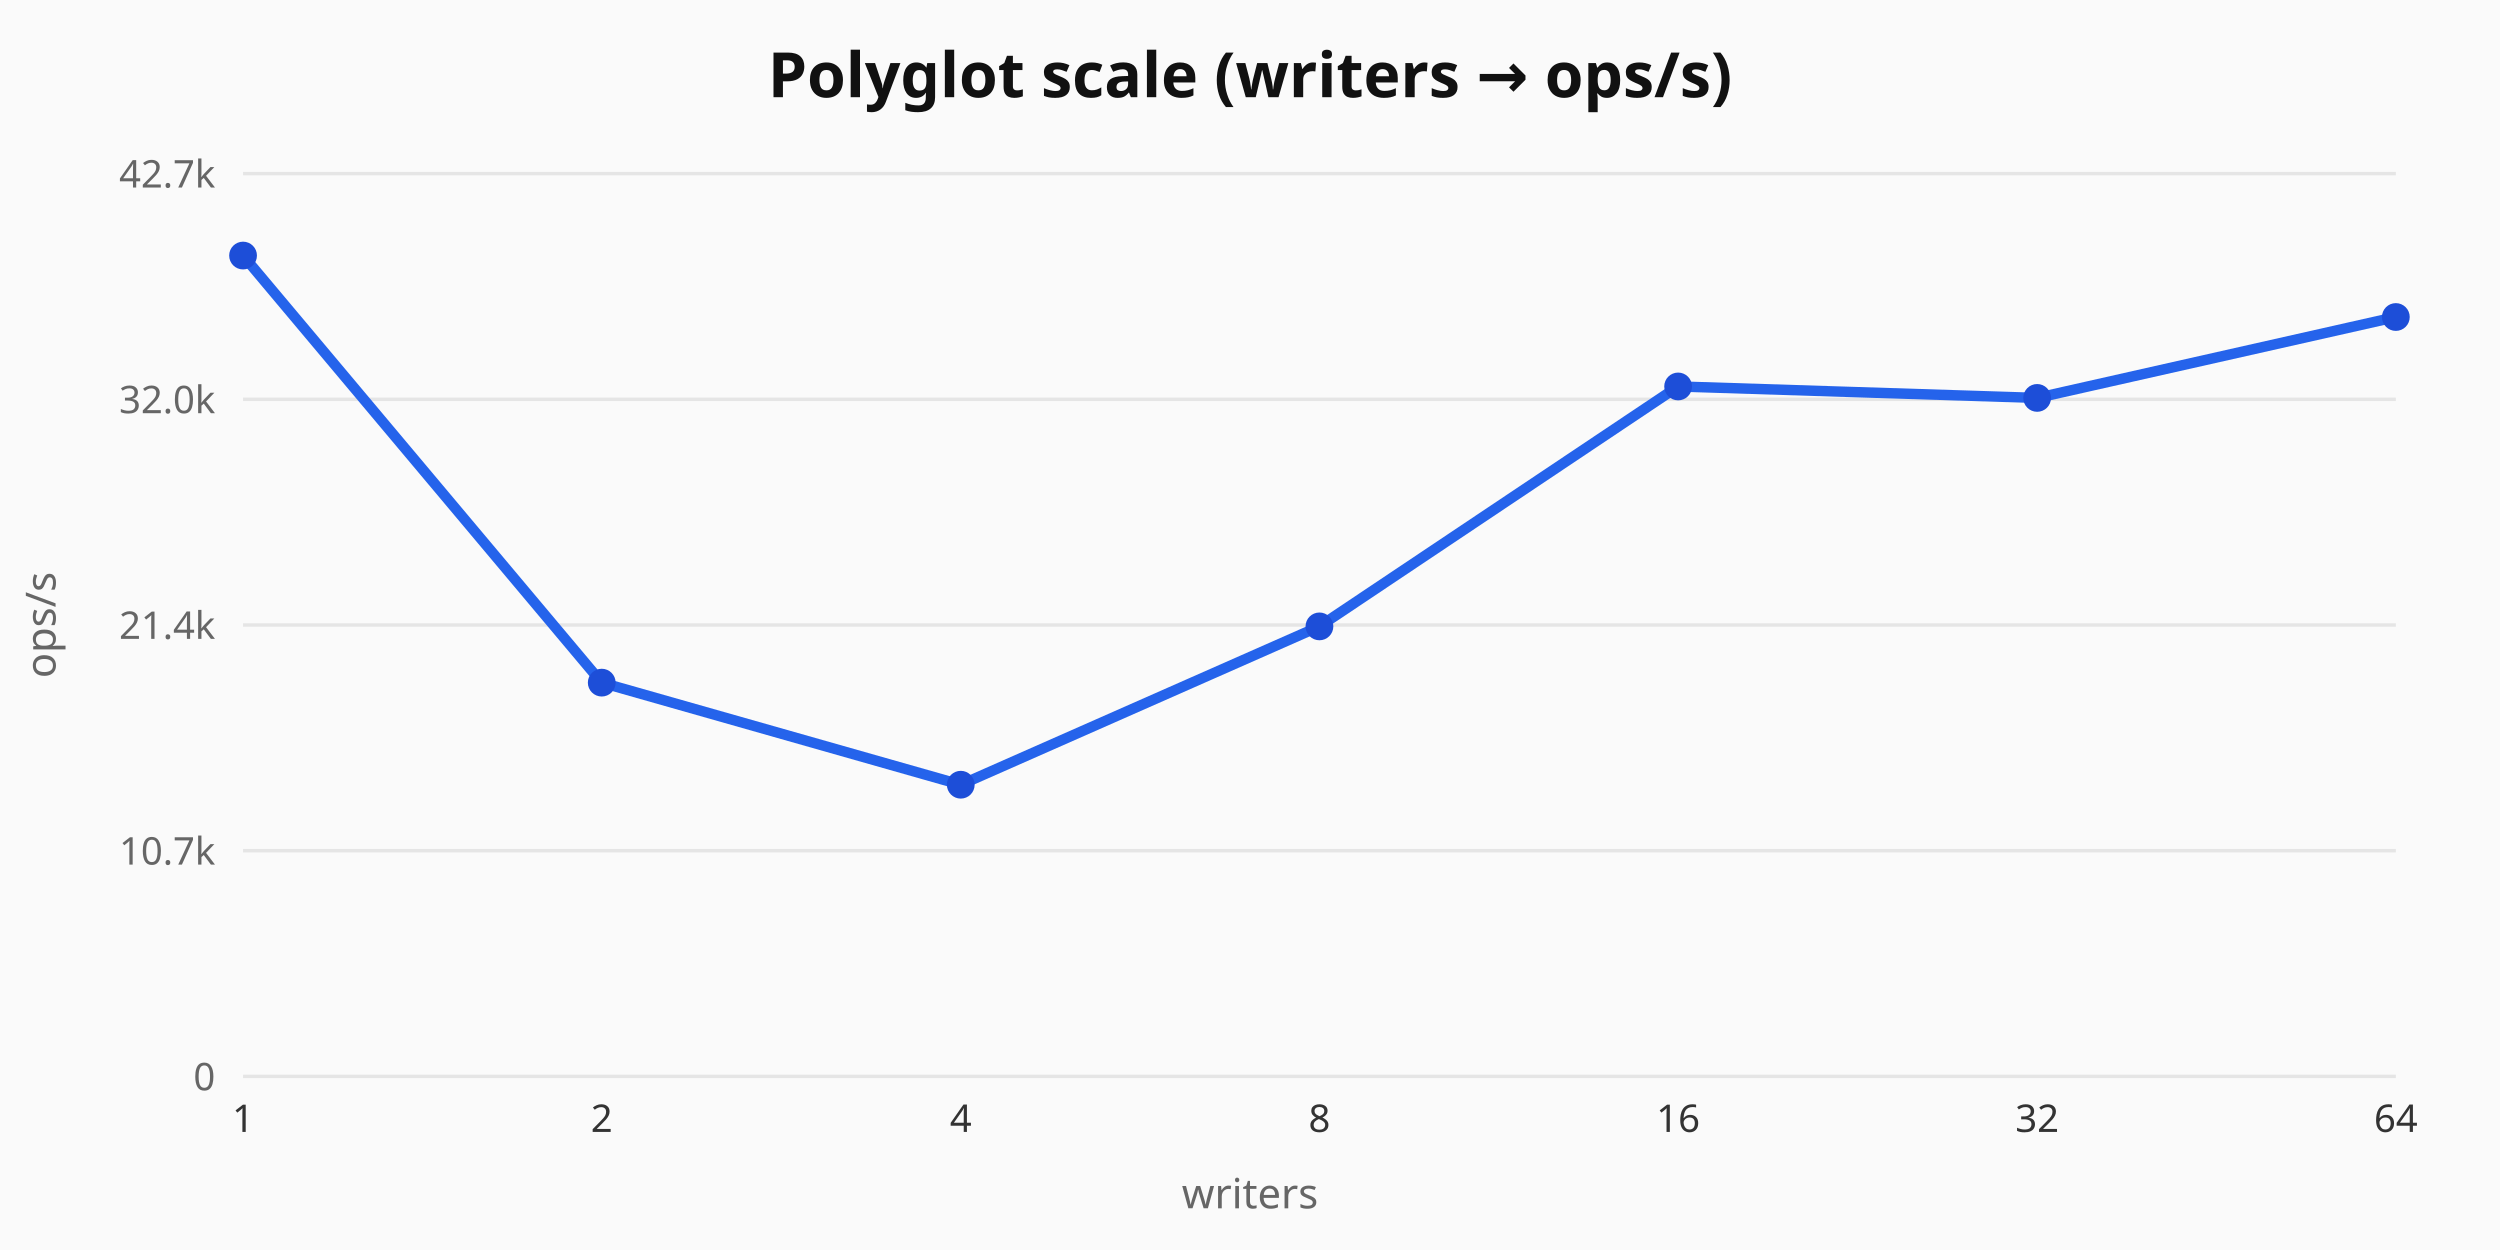
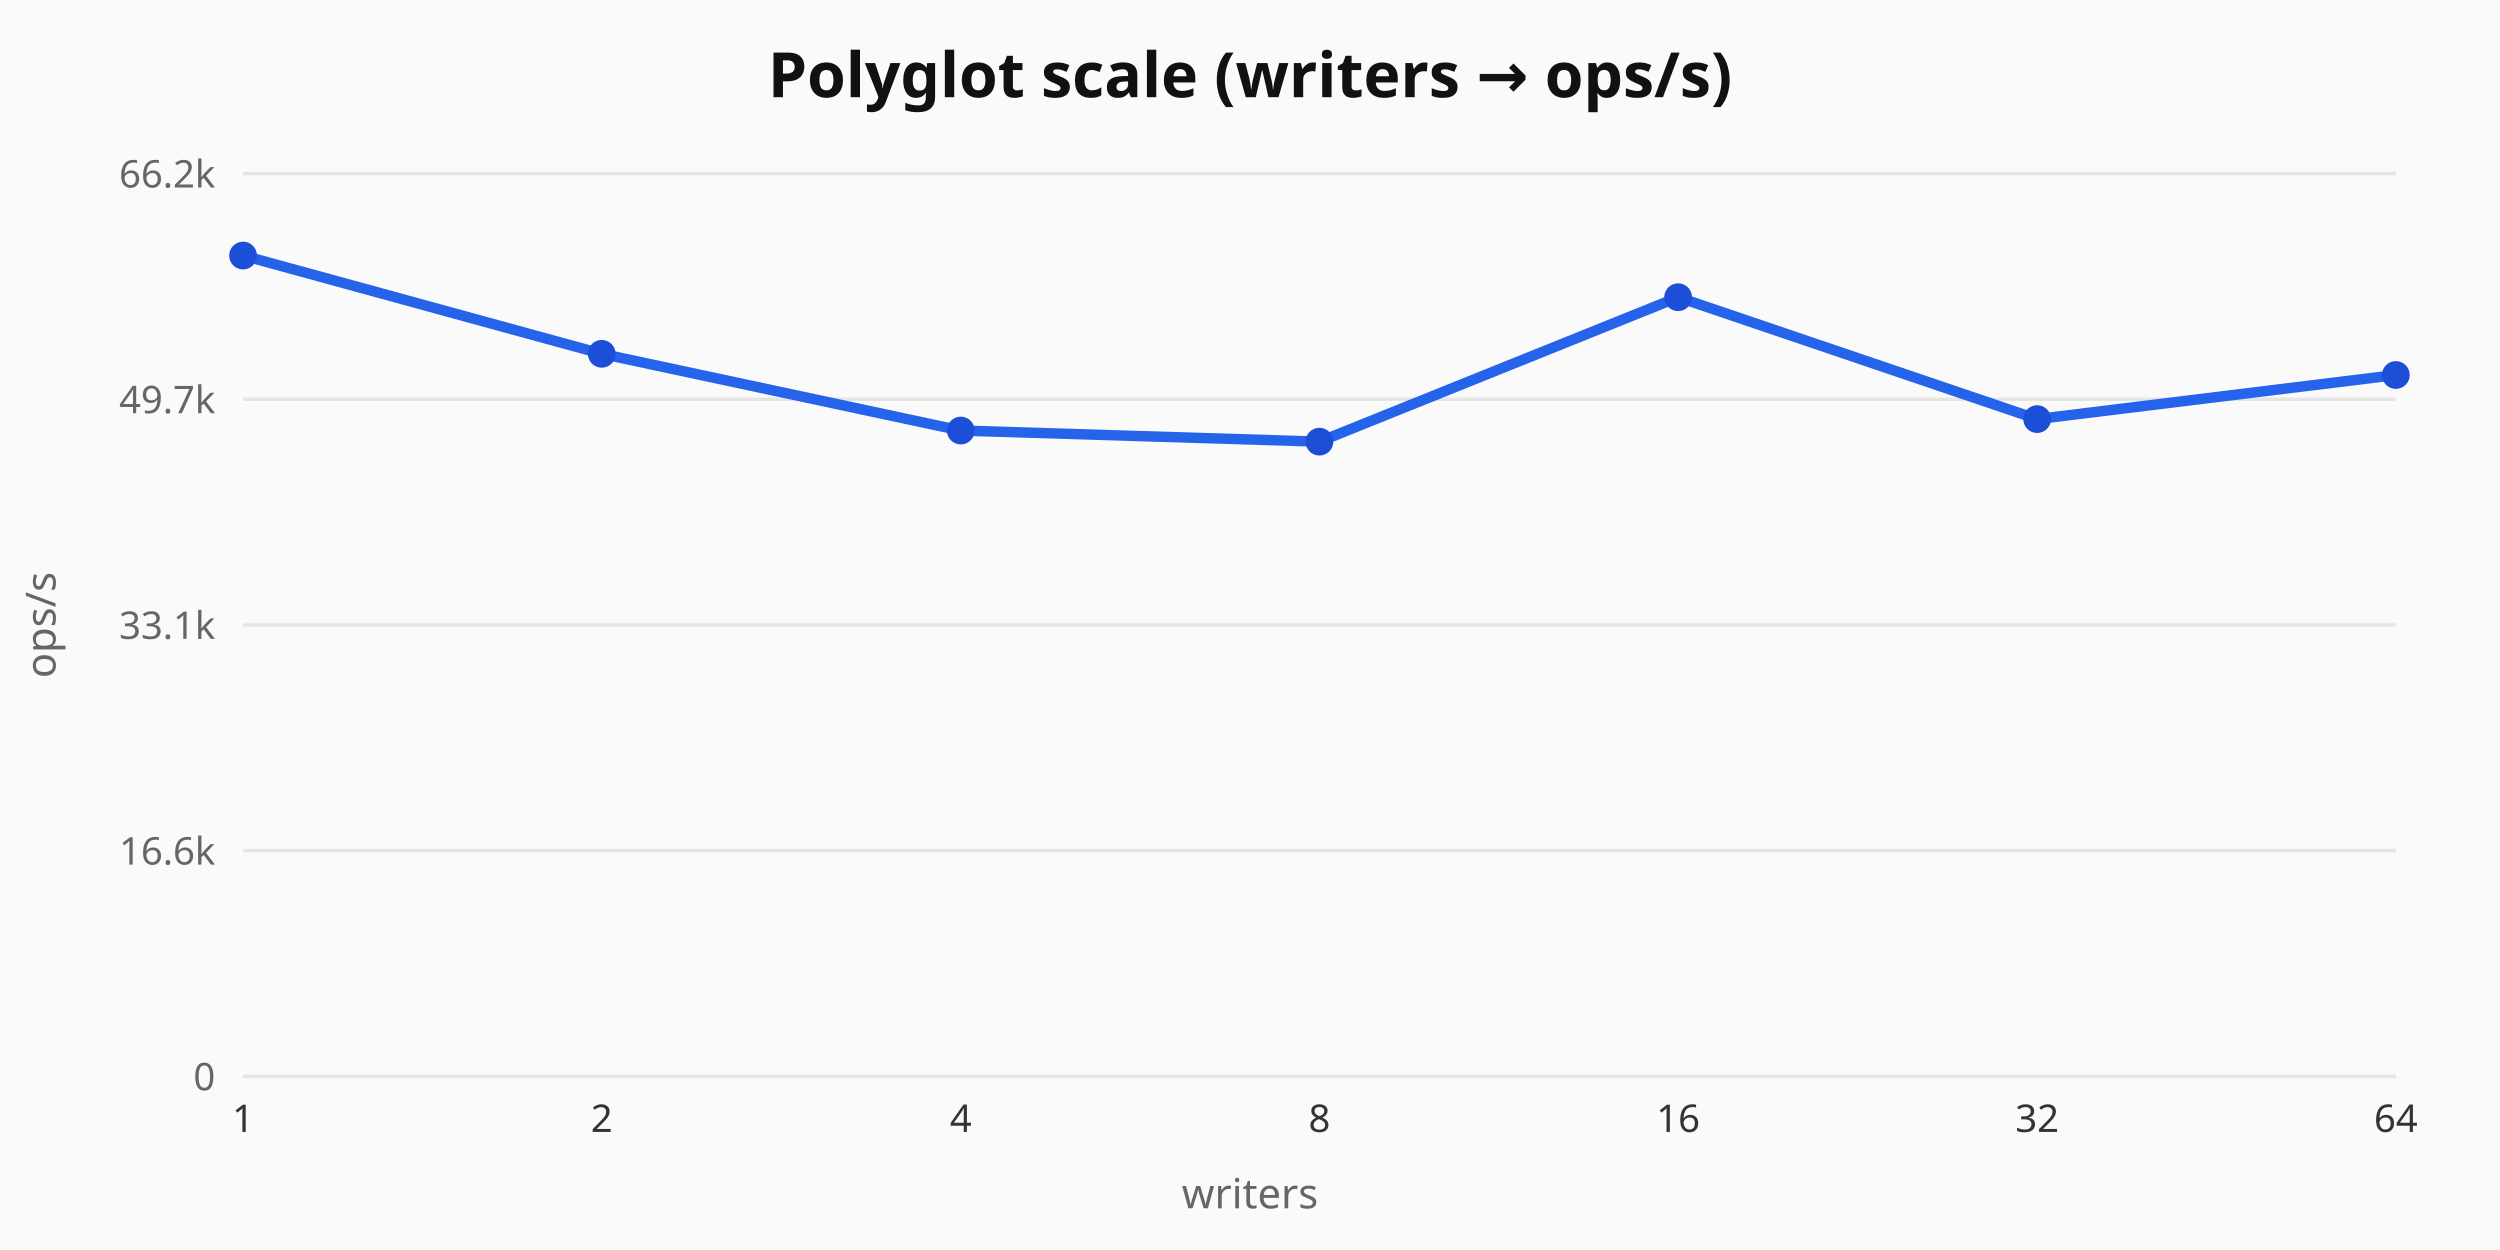
<svg xmlns="http://www.w3.org/2000/svg" width="720" height="360" font-family="Segoe UI, system-ui, sans-serif">
  <rect width="100%" height="100%" fill="#fafafa" />
  <text x="360.0" y="28" text-anchor="middle" font-size="18" font-weight="600" fill="#111">Polyglot scale (writers → ops/s)</text>
  <line x1="70" y1="310.0" x2="690" y2="310.0" stroke="#e5e5e5" stroke-width="1" />
  <text x="62" y="314.0" text-anchor="end" font-size="11" fill="#666">0</text>
  <line x1="70" y1="245.0" x2="690" y2="245.0" stroke="#e5e5e5" stroke-width="1" />
-   <text x="62" y="249.0" text-anchor="end" font-size="11" fill="#666">10.7k</text>
+   <text x="62" y="249.0" text-anchor="end" font-size="11" fill="#666">16.6k</text>
  <line x1="70" y1="180.0" x2="690" y2="180.0" stroke="#e5e5e5" stroke-width="1" />
-   <text x="62" y="184.0" text-anchor="end" font-size="11" fill="#666">21.4k</text>
+   <text x="62" y="184.0" text-anchor="end" font-size="11" fill="#666">33.1k</text>
  <line x1="70" y1="115.0" x2="690" y2="115.0" stroke="#e5e5e5" stroke-width="1" />
-   <text x="62" y="119.0" text-anchor="end" font-size="11" fill="#666">32.0k</text>
+   <text x="62" y="119.0" text-anchor="end" font-size="11" fill="#666">49.7k</text>
  <line x1="70" y1="50.0" x2="690" y2="50.0" stroke="#e5e5e5" stroke-width="1" />
-   <text x="62" y="54.0" text-anchor="end" font-size="11" fill="#666">42.7k</text>
-   <polyline fill="none" stroke="#2563eb" stroke-width="3" points="70.0,73.6 173.3,196.6 276.7,226.0 380.0,180.4 483.3,111.3 586.7,114.6 690.0,91.3" />
+   <text x="62" y="54.0" text-anchor="end" font-size="11" fill="#666">66.2k</text>
+   <polyline fill="none" stroke="#2563eb" stroke-width="3" points="70.0,73.6 173.3,101.9 276.7,124.0 380.0,127.2 483.3,85.6 586.7,120.7 690.0,108.0" />
  <circle cx="70.0" cy="73.6" r="4" fill="#1d4ed8" />
  <text x="70.0" y="326.0" text-anchor="middle" font-size="11" fill="#333">1</text>
-   <circle cx="173.3" cy="196.6" r="4" fill="#1d4ed8" />
+   <circle cx="173.3" cy="101.9" r="4" fill="#1d4ed8" />
  <text x="173.3" y="326.0" text-anchor="middle" font-size="11" fill="#333">2</text>
-   <circle cx="276.7" cy="226.0" r="4" fill="#1d4ed8" />
+   <circle cx="276.7" cy="124.0" r="4" fill="#1d4ed8" />
  <text x="276.7" y="326.0" text-anchor="middle" font-size="11" fill="#333">4</text>
-   <circle cx="380.0" cy="180.4" r="4" fill="#1d4ed8" />
+   <circle cx="380.0" cy="127.2" r="4" fill="#1d4ed8" />
  <text x="380.0" y="326.0" text-anchor="middle" font-size="11" fill="#333">8</text>
-   <circle cx="483.3" cy="111.3" r="4" fill="#1d4ed8" />
+   <circle cx="483.3" cy="85.6" r="4" fill="#1d4ed8" />
  <text x="483.3" y="326.0" text-anchor="middle" font-size="11" fill="#333">16</text>
-   <circle cx="586.7" cy="114.6" r="4" fill="#1d4ed8" />
+   <circle cx="586.7" cy="120.7" r="4" fill="#1d4ed8" />
  <text x="586.7" y="326.0" text-anchor="middle" font-size="11" fill="#333">32</text>
-   <circle cx="690.0" cy="91.3" r="4" fill="#1d4ed8" />
+   <circle cx="690.0" cy="108.0" r="4" fill="#1d4ed8" />
  <text x="690.0" y="326.0" text-anchor="middle" font-size="11" fill="#333">64</text>
  <text x="360.0" y="348" text-anchor="middle" font-size="12" fill="#666">writers</text>
  <text x="16" y="180.0" text-anchor="middle" font-size="12" fill="#666" transform="rotate(-90 16 180.0)">ops/s</text>
</svg>
